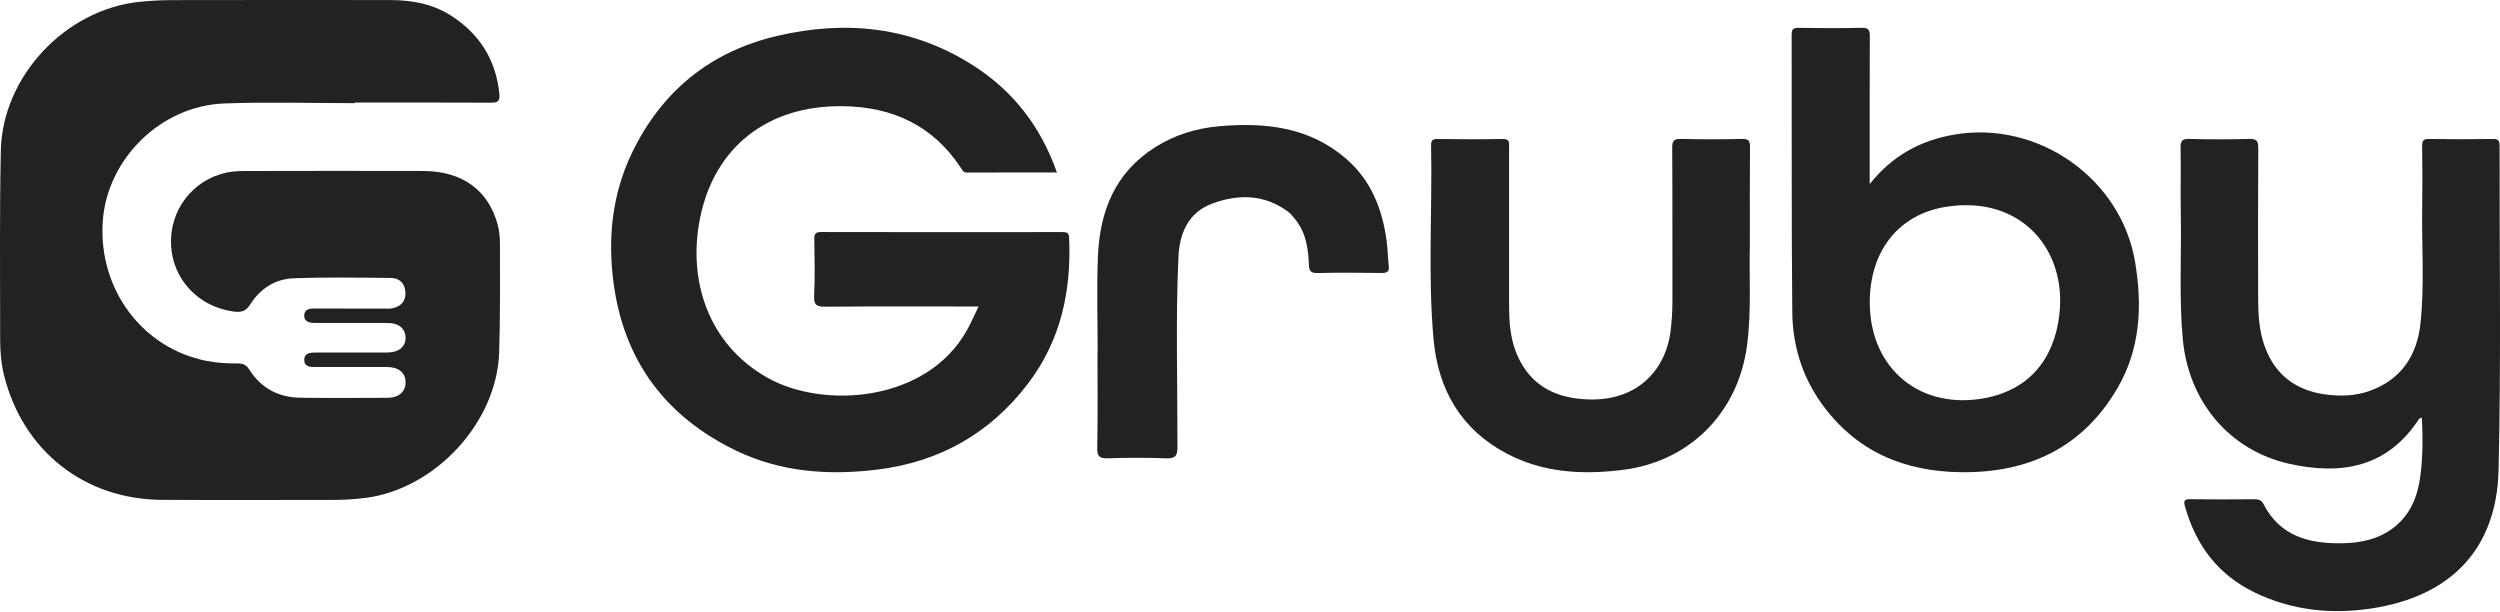
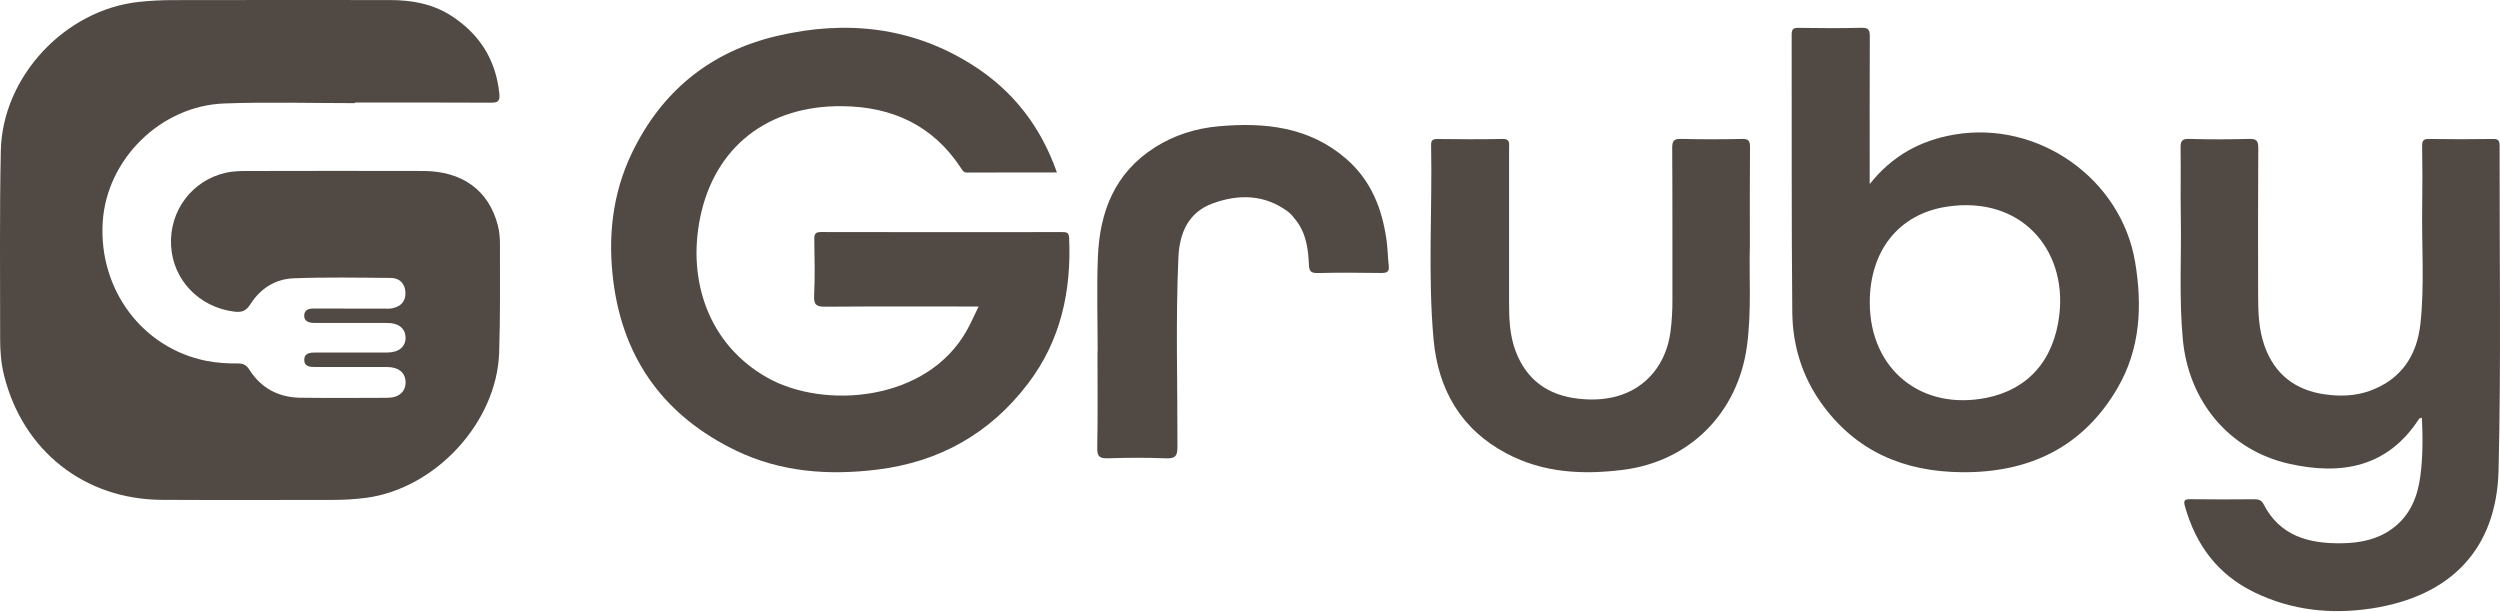
<svg xmlns="http://www.w3.org/2000/svg" width="180" height="44" viewBox="0 0 180 44" fill="none">
-   <path d="M25.561 7.427C22.422 7.427 19.28 7.333 16.147 7.449C11.551 7.62 7.674 11.482 7.395 15.992C7.095 20.854 10.259 25.073 14.874 25.985C15.613 26.13 16.357 26.173 17.103 26.168C17.487 26.166 17.727 26.258 17.947 26.607C18.797 27.95 20.058 28.619 21.636 28.637C23.728 28.663 25.82 28.651 27.913 28.642C28.726 28.637 29.212 28.194 29.202 27.514C29.192 26.838 28.707 26.429 27.878 26.425C26.16 26.418 24.44 26.42 22.722 26.425C22.323 26.426 21.897 26.405 21.906 25.902C21.915 25.412 22.337 25.38 22.737 25.381C24.455 25.387 26.175 25.387 27.893 25.381C28.723 25.378 29.219 24.954 29.2 24.291C29.181 23.65 28.712 23.259 27.913 23.254C26.294 23.245 24.675 23.251 23.056 23.251C22.881 23.251 22.707 23.258 22.533 23.248C22.172 23.227 21.872 23.087 21.905 22.676C21.934 22.314 22.217 22.215 22.556 22.216C24.225 22.223 25.894 22.22 27.563 22.218C27.786 22.218 28.017 22.241 28.233 22.198C28.848 22.079 29.219 21.703 29.192 21.062C29.165 20.426 28.783 20.018 28.151 20.012C25.809 19.99 23.466 19.949 21.128 20.038C19.824 20.087 18.745 20.778 18.039 21.887C17.721 22.387 17.43 22.509 16.85 22.435C14.341 22.116 12.448 20.164 12.316 17.674C12.185 15.174 13.835 12.973 16.283 12.432C16.764 12.326 17.272 12.313 17.768 12.312C22.002 12.303 26.237 12.298 30.472 12.31C33.287 12.318 35.189 13.702 35.844 16.221C35.962 16.672 35.997 17.155 35.997 17.623C35.994 20.211 36.025 22.8 35.939 25.387C35.771 30.412 31.363 35.175 26.369 35.842C25.551 35.951 24.736 35.994 23.914 35.994C19.829 35.994 15.744 36.011 11.659 35.989C6.069 35.959 1.645 32.454 0.292 27.024C0.08 26.175 0.011 25.309 0.011 24.438C0.014 19.909 -0.038 15.378 0.059 10.851C0.174 5.504 4.689 0.706 10.011 0.135C10.802 0.05 11.601 0.009 12.396 0.008C17.627 -0.003 22.858 -0.001 28.09 0.004C29.655 0.006 31.16 0.274 32.501 1.142C34.548 2.467 35.715 4.329 35.955 6.771C36.007 7.294 35.828 7.395 35.351 7.393C32.088 7.376 28.824 7.384 25.562 7.384C25.562 7.398 25.562 7.413 25.562 7.427H25.561Z" fill="#222222" />
-   <path d="M70.461 22.069C66.684 22.069 63.067 22.054 59.449 22.082C58.831 22.087 58.583 21.994 58.617 21.299C58.684 19.941 58.648 18.578 58.629 17.217C58.624 16.845 58.709 16.705 59.12 16.706C64.909 16.719 70.699 16.717 76.488 16.71C76.811 16.71 76.962 16.747 76.978 17.138C77.144 20.951 76.377 24.512 74.023 27.61C71.296 31.2 67.649 33.264 63.146 33.814C59.646 34.241 56.211 33.993 53.002 32.447C47.904 29.989 44.911 25.95 44.173 20.352C43.749 17.133 44.073 13.981 45.496 11.02C47.628 6.584 51.122 3.72 55.943 2.589C60.916 1.422 65.699 1.919 70.077 4.717C72.952 6.555 74.938 9.115 76.099 12.419C73.896 12.419 71.762 12.414 69.629 12.425C69.368 12.426 69.295 12.26 69.19 12.099C67.184 9.04 64.265 7.685 60.663 7.644C55.309 7.582 51.444 10.55 50.404 15.701C49.495 20.201 51.002 24.797 55.247 27.193C59.309 29.486 66.752 28.947 69.628 23.759C69.912 23.247 70.146 22.709 70.459 22.067L70.461 22.069Z" fill="#222222" />
-   <path d="M174.38 30.072C174.256 30.12 174.193 30.124 174.173 30.155C171.897 33.673 168.55 34.224 164.834 33.394C160.487 32.424 157.576 28.885 157.162 24.424C156.886 21.462 157.069 18.498 157.018 15.534C156.989 13.915 157.031 12.295 157.001 10.675C156.991 10.178 157.081 9.984 157.631 10.001C159.069 10.044 160.508 10.04 161.945 10.002C162.469 9.988 162.599 10.138 162.596 10.66C162.572 14.248 162.579 17.838 162.586 21.427C162.588 22.598 162.648 23.769 163.041 24.888C163.763 26.939 165.254 28.086 167.356 28.389C168.457 28.547 169.579 28.526 170.657 28.13C172.906 27.302 174.025 25.587 174.273 23.291C174.573 20.51 174.355 17.713 174.398 14.923C174.421 13.453 174.415 11.982 174.394 10.512C174.388 10.125 174.491 10 174.888 10.006C176.424 10.028 177.963 10.031 179.5 10.006C179.924 9.999 179.973 10.172 179.972 10.531C179.956 18.307 180.085 26.087 179.896 33.858C179.758 39.533 176.46 42.942 170.743 43.81C167.849 44.248 165.022 43.954 162.339 42.66C159.686 41.379 158.101 39.25 157.315 36.449C157.201 36.046 157.278 35.937 157.701 35.943C159.238 35.965 160.776 35.958 162.313 35.946C162.612 35.944 162.823 36.002 162.972 36.294C164.159 38.613 166.26 39.148 168.6 39.115C169.944 39.096 171.248 38.844 172.363 37.974C173.562 37.039 174.07 35.736 174.262 34.304C174.447 32.927 174.446 31.532 174.378 30.071L174.38 30.072Z" fill="#222222" />
-   <path d="M134.618 13.255C136.224 11.232 138.245 10.109 140.727 9.688C146.757 8.666 152.729 12.855 153.731 18.88C154.254 22.026 154.108 25.12 152.458 27.945C149.98 32.186 146.142 34.028 141.305 34C137.109 33.976 133.618 32.509 131.132 29.024C129.741 27.073 129.068 24.844 129.045 22.486C128.98 15.825 129.016 9.163 129 2.502C129 2.117 129.1 2 129.493 2.006C131.007 2.028 132.522 2.04 134.034 2.001C134.569 1.987 134.628 2.199 134.626 2.644C134.611 5.913 134.618 9.182 134.618 12.45C134.618 12.719 134.618 12.987 134.618 13.255ZM134.623 21.811C134.643 26.603 138.339 29.596 143.053 28.637C146.015 28.034 147.903 25.949 148.278 22.614C148.802 17.95 145.508 14.083 140.198 14.877C136.682 15.402 134.608 18.09 134.623 21.811Z" fill="#222222" />
-   <path d="M125.99 17.675C125.923 19.791 126.12 22.335 125.787 24.869C125.148 29.717 121.656 33.23 116.85 33.83C113.954 34.192 111.124 34.051 108.478 32.654C105.193 30.919 103.544 28.049 103.217 24.442C102.798 19.795 103.131 15.126 103.04 10.468C103.033 10.108 103.139 10.004 103.496 10.008C105.055 10.026 106.615 10.039 108.173 10.004C108.754 9.991 108.653 10.342 108.653 10.68C108.653 14.394 108.653 18.109 108.653 21.823C108.653 22.996 108.703 24.159 109.123 25.276C109.916 27.38 111.479 28.466 113.646 28.707C114.578 28.811 115.523 28.783 116.443 28.524C118.553 27.93 119.973 26.197 120.276 23.883C120.376 23.115 120.416 22.347 120.415 21.573C120.409 17.934 120.423 14.293 120.399 10.654C120.395 10.127 120.528 9.988 121.049 10.001C122.508 10.039 123.97 10.035 125.429 10.003C125.902 9.993 126.004 10.148 126 10.596C125.978 12.814 125.99 15.033 125.99 17.675Z" fill="#222222" />
-   <path d="M79.031 25.292C79.031 23.025 78.957 20.754 79.049 18.49C79.18 15.264 80.244 12.447 83.177 10.596C84.572 9.716 86.118 9.236 87.756 9.091C91.089 8.795 94.271 9.138 96.92 11.429C98.732 12.998 99.525 15.055 99.836 17.332C99.917 17.923 99.919 18.524 99.99 19.117C100.043 19.547 99.884 19.662 99.452 19.655C97.923 19.631 96.393 19.622 94.865 19.659C94.379 19.671 94.262 19.507 94.243 19.079C94.193 17.929 94.048 16.795 93.294 15.84C93.125 15.625 92.952 15.399 92.735 15.238C91.051 13.987 89.173 13.965 87.308 14.647C85.547 15.291 84.922 16.803 84.846 18.516C84.641 23.073 84.787 27.635 84.776 32.194C84.775 32.868 84.59 33.023 83.932 32.998C82.558 32.946 81.18 32.95 79.805 32.996C79.192 33.017 78.987 32.892 79.001 32.243C79.048 29.926 79.019 27.608 79.019 25.29C79.023 25.29 79.027 25.29 79.031 25.29V25.292Z" fill="#222222" />
+   <path d="M25.561 7.427C22.422 7.427 19.28 7.333 16.147 7.449C11.551 7.62 7.674 11.482 7.395 15.992C7.095 20.854 10.259 25.073 14.874 25.985C15.613 26.13 16.357 26.173 17.103 26.168C17.487 26.166 17.727 26.258 17.947 26.607C18.797 27.95 20.058 28.619 21.636 28.637C23.728 28.663 25.82 28.651 27.913 28.642C28.726 28.637 29.212 28.194 29.202 27.514C29.192 26.838 28.707 26.429 27.878 26.425C26.16 26.418 24.44 26.42 22.722 26.425C22.323 26.426 21.897 26.405 21.906 25.902C21.915 25.412 22.337 25.38 22.737 25.381C24.455 25.387 26.175 25.387 27.893 25.381C28.723 25.378 29.219 24.954 29.2 24.291C29.181 23.65 28.712 23.259 27.913 23.254C26.294 23.245 24.675 23.251 23.056 23.251C22.881 23.251 22.707 23.258 22.533 23.248C22.172 23.227 21.872 23.087 21.905 22.676C21.934 22.314 22.217 22.215 22.556 22.216C24.225 22.223 25.894 22.22 27.563 22.218C27.786 22.218 28.017 22.241 28.233 22.198C28.848 22.079 29.219 21.703 29.192 21.062C29.165 20.426 28.783 20.018 28.151 20.012C25.809 19.99 23.466 19.949 21.128 20.038C19.824 20.087 18.745 20.778 18.039 21.887C17.721 22.387 17.43 22.509 16.85 22.435C14.341 22.116 12.448 20.164 12.316 17.674C12.185 15.174 13.835 12.973 16.283 12.432C16.764 12.326 17.272 12.313 17.768 12.312C22.002 12.303 26.237 12.298 30.472 12.31C33.287 12.318 35.189 13.702 35.844 16.221C35.962 16.672 35.997 17.155 35.997 17.623C35.994 20.211 36.025 22.8 35.939 25.387C35.771 30.412 31.363 35.175 26.369 35.842C25.551 35.951 24.736 35.994 23.914 35.994C19.829 35.994 15.744 36.011 11.659 35.989C6.069 35.959 1.645 32.454 0.292 27.024C0.08 26.175 0.011 25.309 0.011 24.438C0.014 19.909 -0.038 15.378 0.059 10.851C0.174 5.504 4.689 0.706 10.011 0.135C10.802 0.05 11.601 0.009 12.396 0.008C17.627 -0.003 22.858 -0.001 28.09 0.004C29.655 0.006 31.16 0.274 32.501 1.142C34.548 2.467 35.715 4.329 35.955 6.771C36.007 7.294 35.828 7.395 35.351 7.393C32.088 7.376 28.824 7.384 25.562 7.384C25.562 7.398 25.562 7.413 25.562 7.427H25.561Z" fill="#504944" />
+   <path d="M70.461 22.069C66.684 22.069 63.067 22.054 59.449 22.082C58.831 22.087 58.583 21.994 58.617 21.299C58.684 19.941 58.648 18.578 58.629 17.217C58.624 16.845 58.709 16.705 59.12 16.706C64.909 16.719 70.699 16.717 76.488 16.71C76.811 16.71 76.962 16.747 76.978 17.138C77.144 20.951 76.377 24.512 74.023 27.61C71.296 31.2 67.649 33.264 63.146 33.814C59.646 34.241 56.211 33.993 53.002 32.447C47.904 29.989 44.911 25.95 44.173 20.352C43.749 17.133 44.073 13.981 45.496 11.02C47.628 6.584 51.122 3.72 55.943 2.589C60.916 1.422 65.699 1.919 70.077 4.717C72.952 6.555 74.938 9.115 76.099 12.419C73.896 12.419 71.762 12.414 69.629 12.425C69.368 12.426 69.295 12.26 69.19 12.099C67.184 9.04 64.265 7.685 60.663 7.644C55.309 7.582 51.444 10.55 50.404 15.701C49.495 20.201 51.002 24.797 55.247 27.193C59.309 29.486 66.752 28.947 69.628 23.759C69.912 23.247 70.146 22.709 70.459 22.067L70.461 22.069Z" fill="#504944" />
+   <path d="M174.38 30.072C174.256 30.12 174.193 30.124 174.173 30.155C171.897 33.673 168.55 34.224 164.834 33.394C160.487 32.424 157.576 28.885 157.162 24.424C156.886 21.462 157.069 18.498 157.018 15.534C156.989 13.915 157.031 12.295 157.001 10.675C156.991 10.178 157.081 9.984 157.631 10.001C159.069 10.044 160.508 10.04 161.945 10.002C162.469 9.988 162.599 10.138 162.596 10.66C162.572 14.248 162.579 17.838 162.586 21.427C162.588 22.598 162.648 23.769 163.041 24.888C163.763 26.939 165.254 28.086 167.356 28.389C168.457 28.547 169.579 28.526 170.657 28.13C172.906 27.302 174.025 25.587 174.273 23.291C174.573 20.51 174.355 17.713 174.398 14.923C174.421 13.453 174.415 11.982 174.394 10.512C174.388 10.125 174.491 10 174.888 10.006C176.424 10.028 177.963 10.031 179.5 10.006C179.924 9.999 179.973 10.172 179.972 10.531C179.956 18.307 180.085 26.087 179.896 33.858C179.758 39.533 176.46 42.942 170.743 43.81C167.849 44.248 165.022 43.954 162.339 42.66C159.686 41.379 158.101 39.25 157.315 36.449C157.201 36.046 157.278 35.937 157.701 35.943C159.238 35.965 160.776 35.958 162.313 35.946C162.612 35.944 162.823 36.002 162.972 36.294C164.159 38.613 166.26 39.148 168.6 39.115C169.944 39.096 171.248 38.844 172.363 37.974C173.562 37.039 174.07 35.736 174.262 34.304C174.447 32.927 174.446 31.532 174.378 30.071L174.38 30.072Z" fill="#504944" />
+   <path d="M134.618 13.255C136.224 11.232 138.245 10.109 140.727 9.688C146.757 8.666 152.729 12.855 153.731 18.88C154.254 22.026 154.108 25.12 152.458 27.945C149.98 32.186 146.142 34.028 141.305 34C137.109 33.976 133.618 32.509 131.132 29.024C129.741 27.073 129.068 24.844 129.045 22.486C128.98 15.825 129.016 9.163 129 2.502C129 2.117 129.1 2 129.493 2.006C131.007 2.028 132.522 2.04 134.034 2.001C134.569 1.987 134.628 2.199 134.626 2.644C134.611 5.913 134.618 9.182 134.618 12.45C134.618 12.719 134.618 12.987 134.618 13.255ZM134.623 21.811C134.643 26.603 138.339 29.596 143.053 28.637C146.015 28.034 147.903 25.949 148.278 22.614C148.802 17.95 145.508 14.083 140.198 14.877C136.682 15.402 134.608 18.09 134.623 21.811Z" fill="#504944" />
+   <path d="M125.99 17.675C125.923 19.791 126.12 22.335 125.787 24.869C125.148 29.717 121.656 33.23 116.85 33.83C113.954 34.192 111.124 34.051 108.478 32.654C105.193 30.919 103.544 28.049 103.217 24.442C102.798 19.795 103.131 15.126 103.04 10.468C103.033 10.108 103.139 10.004 103.496 10.008C105.055 10.026 106.615 10.039 108.173 10.004C108.754 9.991 108.653 10.342 108.653 10.68C108.653 14.394 108.653 18.109 108.653 21.823C108.653 22.996 108.703 24.159 109.123 25.276C109.916 27.38 111.479 28.466 113.646 28.707C114.578 28.811 115.523 28.783 116.443 28.524C118.553 27.93 119.973 26.197 120.276 23.883C120.376 23.115 120.416 22.347 120.415 21.573C120.409 17.934 120.423 14.293 120.399 10.654C120.395 10.127 120.528 9.988 121.049 10.001C122.508 10.039 123.97 10.035 125.429 10.003C125.902 9.993 126.004 10.148 126 10.596C125.978 12.814 125.99 15.033 125.99 17.675Z" fill="#504944" />
+   <path d="M79.031 25.292C79.031 23.025 78.957 20.754 79.049 18.49C79.18 15.264 80.244 12.447 83.177 10.596C84.572 9.716 86.118 9.236 87.756 9.091C91.089 8.795 94.271 9.138 96.92 11.429C98.732 12.998 99.525 15.055 99.836 17.332C99.917 17.923 99.919 18.524 99.99 19.117C100.043 19.547 99.884 19.662 99.452 19.655C97.923 19.631 96.393 19.622 94.865 19.659C94.379 19.671 94.262 19.507 94.243 19.079C94.193 17.929 94.048 16.795 93.294 15.84C93.125 15.625 92.952 15.399 92.735 15.238C91.051 13.987 89.173 13.965 87.308 14.647C85.547 15.291 84.922 16.803 84.846 18.516C84.641 23.073 84.787 27.635 84.776 32.194C84.775 32.868 84.59 33.023 83.932 32.998C82.558 32.946 81.18 32.95 79.805 32.996C79.192 33.017 78.987 32.892 79.001 32.243C79.048 29.926 79.019 27.608 79.019 25.29C79.023 25.29 79.027 25.29 79.031 25.29V25.292Z" fill="#504944" />
</svg>
